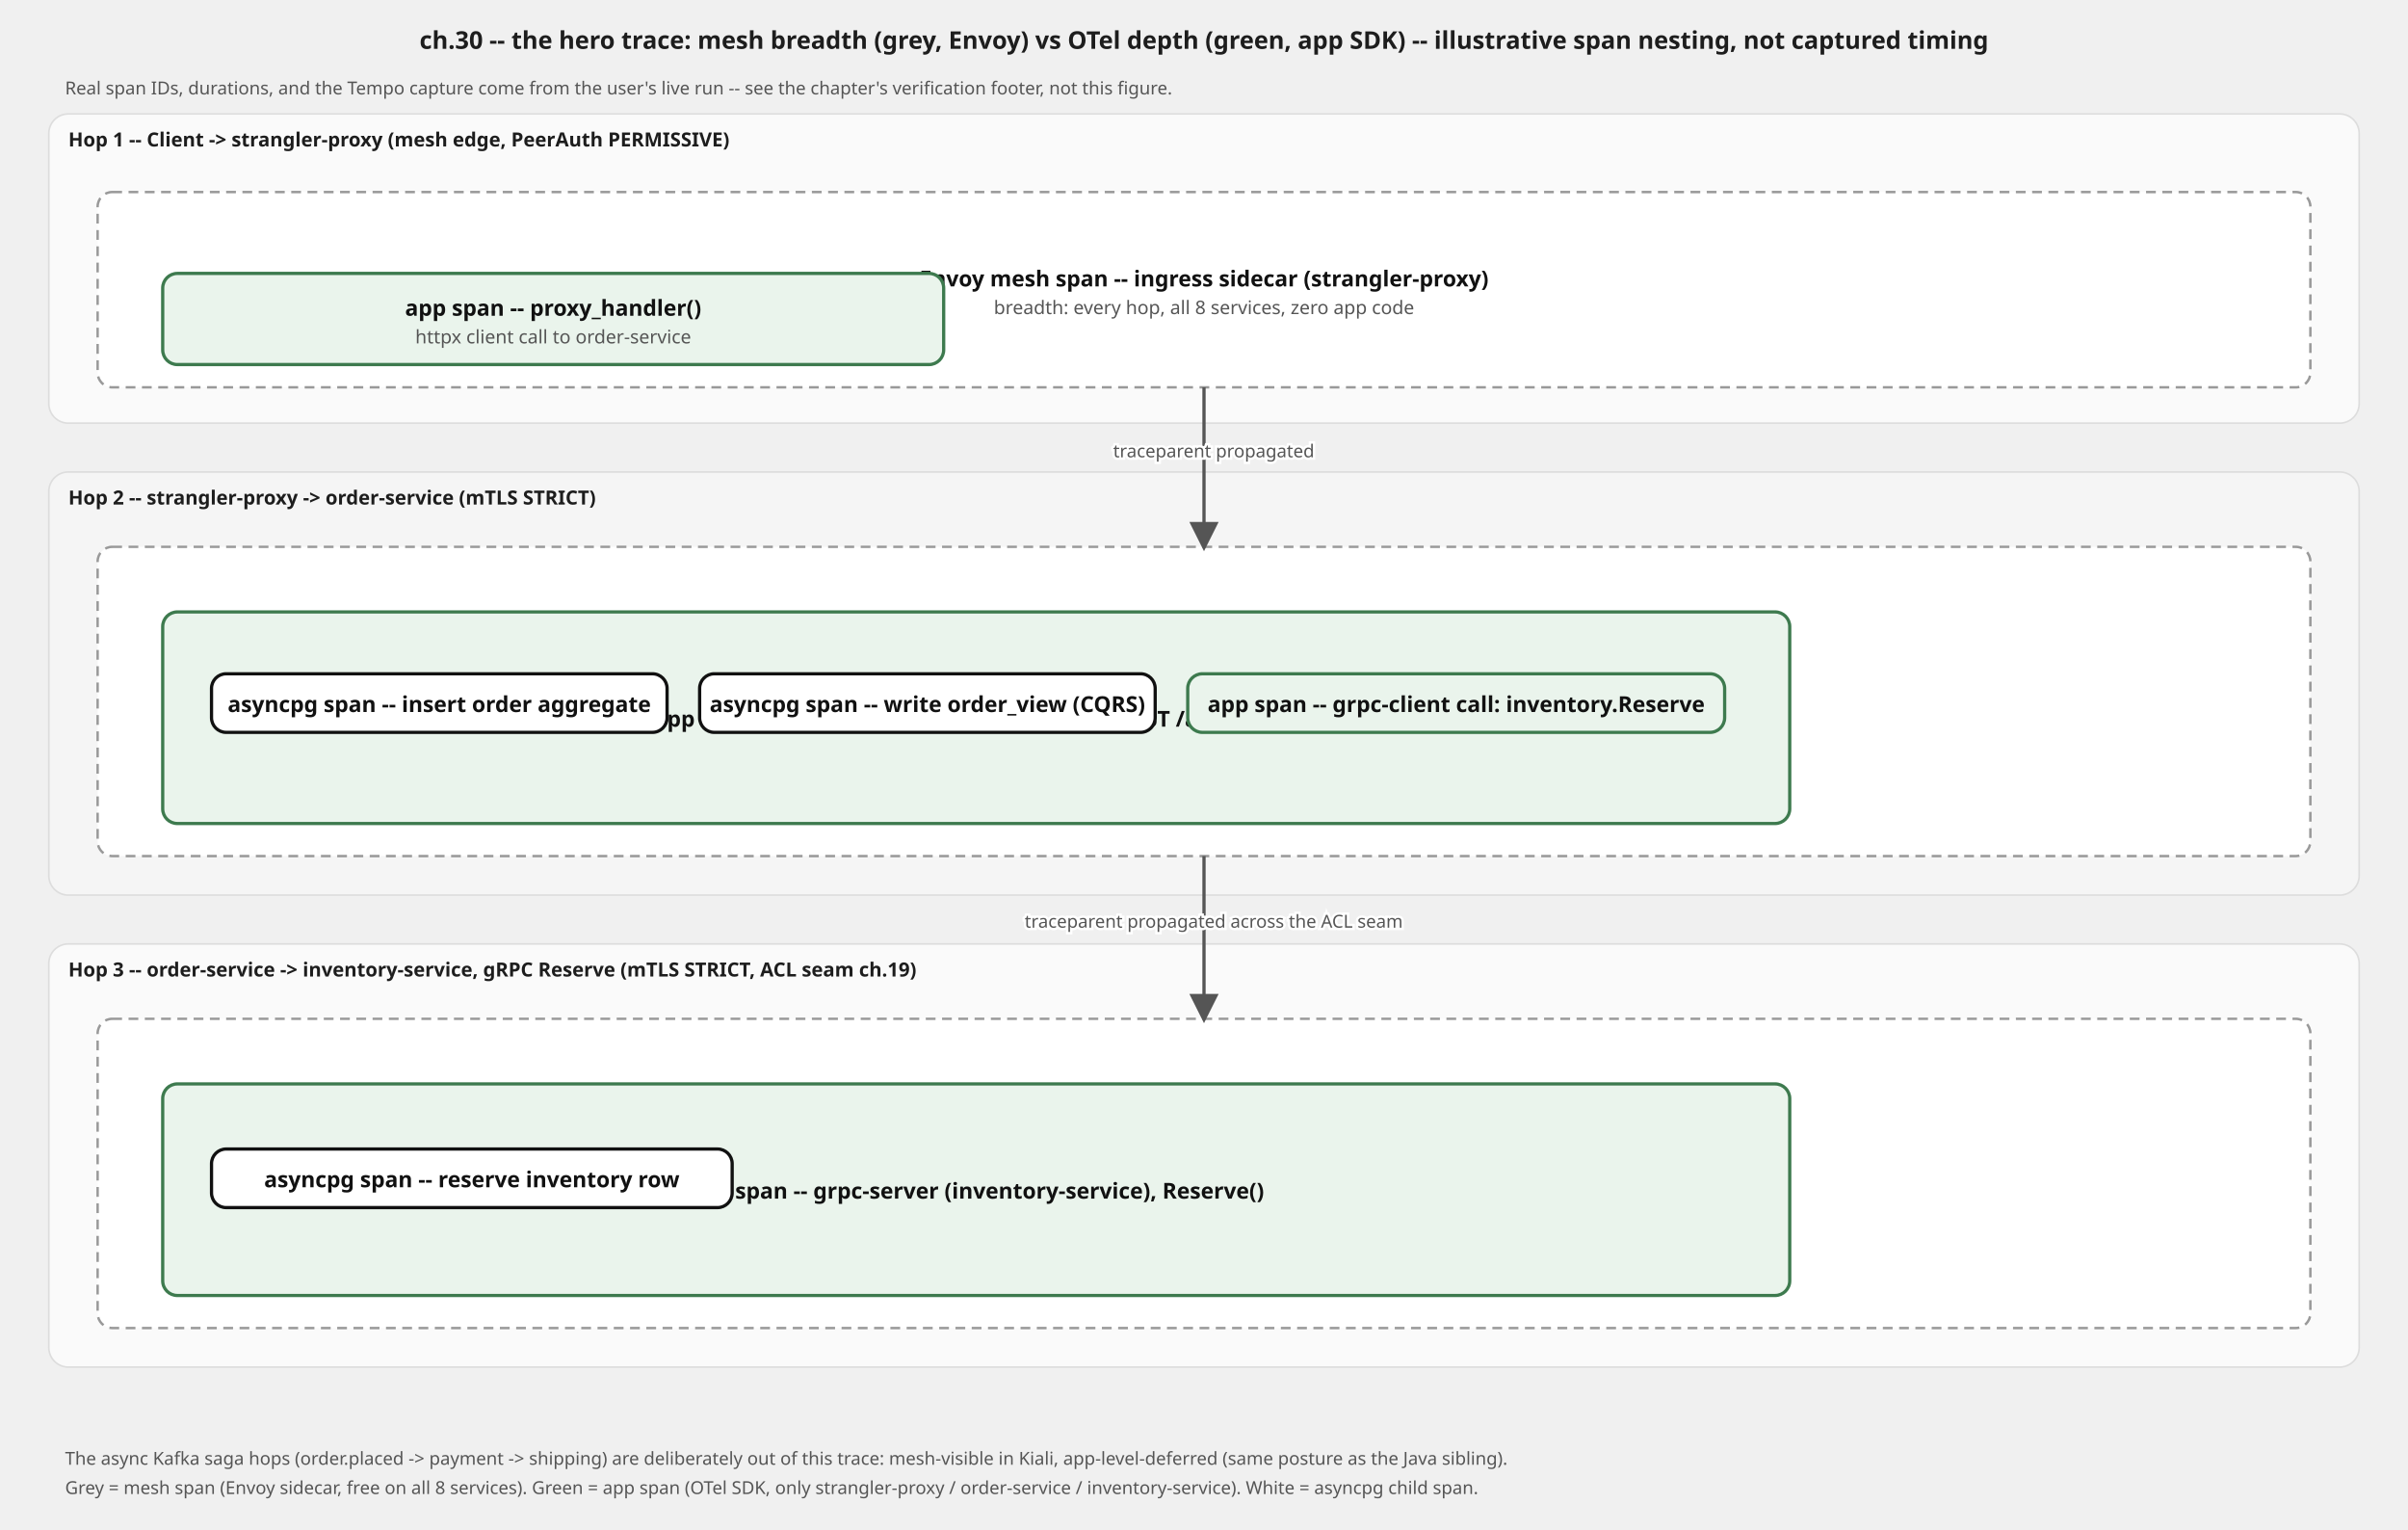
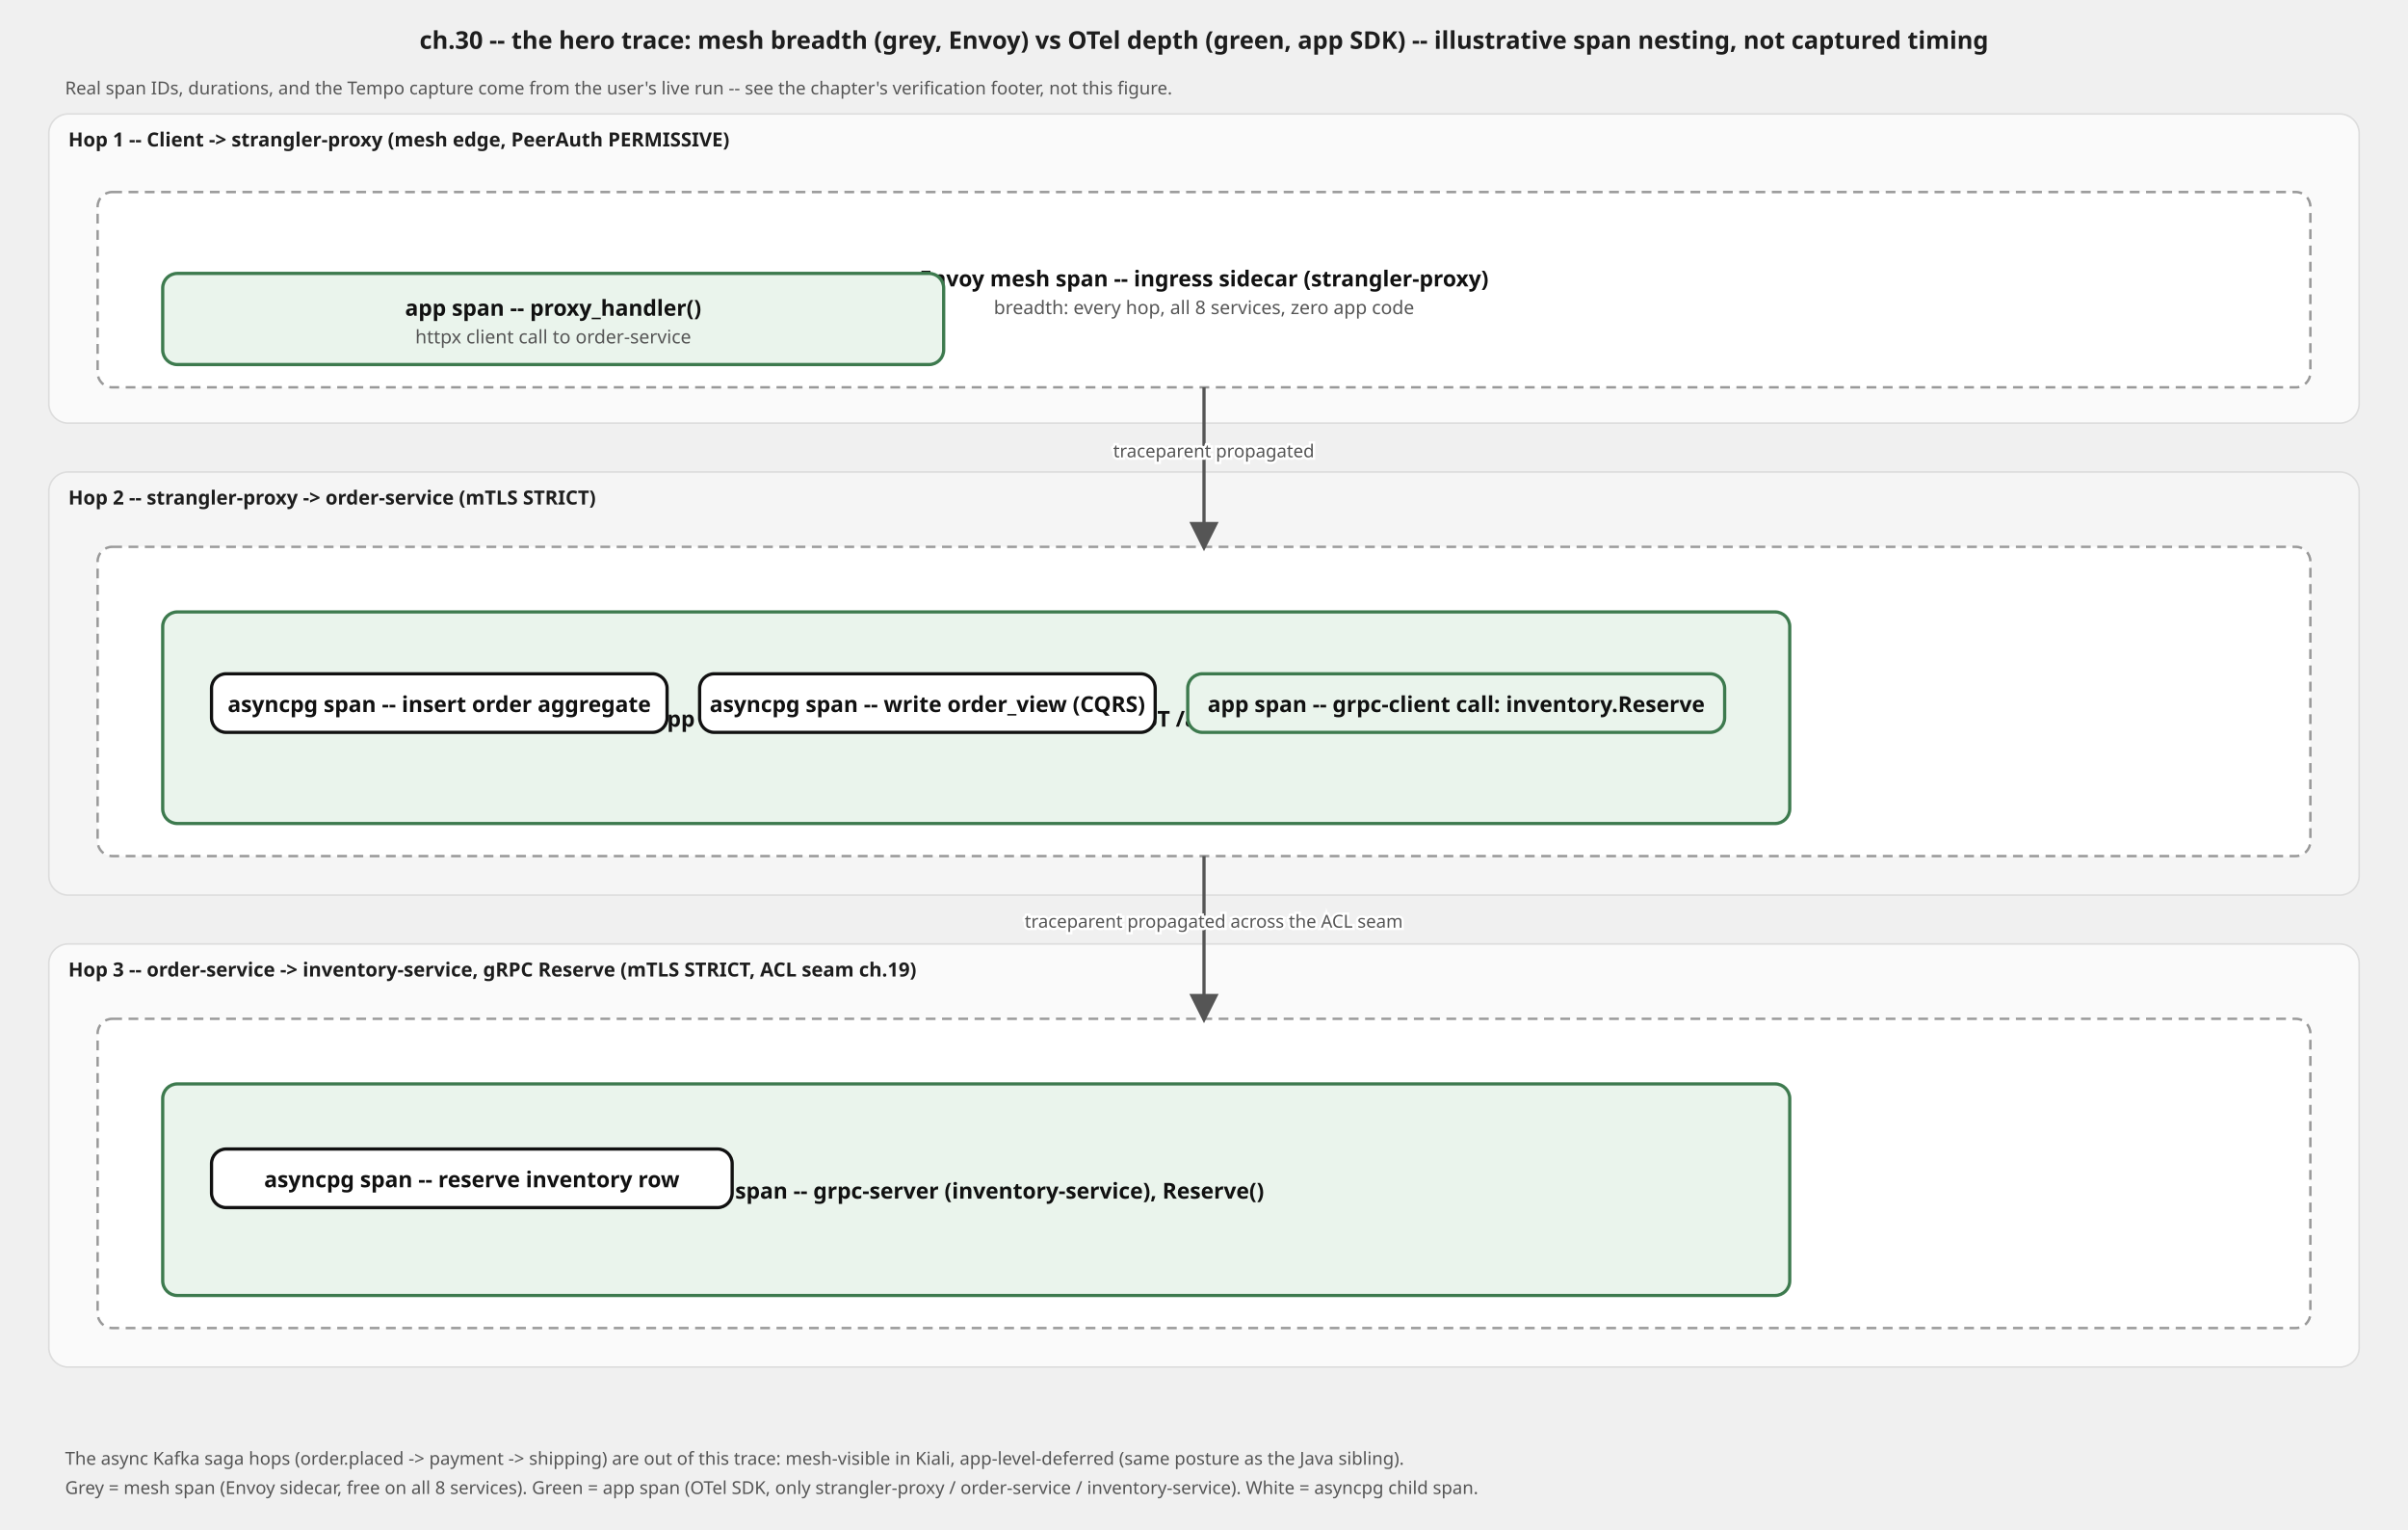
<svg xmlns="http://www.w3.org/2000/svg" viewBox="0 0 1480 940" font-family="'Red Hat Text', system-ui, sans-serif" role="img">
  <defs>
    <marker id="a" viewBox="0 0 10 10" refX="8.5" refY="5" markerWidth="9" markerHeight="9" orient="auto-start-reverse">
      <path d="M0,0 L10,5 L0,10 z" fill="#555" />
    </marker>
    <marker id="am" viewBox="0 0 10 10" refX="8.5" refY="5" markerWidth="9" markerHeight="9" orient="auto-start-reverse">
      <path d="M0,0 L10,5 L0,10 z" fill="#2f5f3d" />
    </marker>
  </defs>
  <rect x="30" y="70" width="1420" height="190" rx="12" fill="#fafafa" stroke="#ddd" />
  <text x="42" y="90" font-size="12" font-weight="700" fill="#1d1d1d">Hop 1 -- Client -&gt; strangler-proxy (mesh edge, PeerAuth PERMISSIVE)</text>
  <rect x="30" y="290" width="1420" height="260" rx="12" fill="#f5f5f5" stroke="#ddd" />
  <text x="42" y="310" font-size="12" font-weight="700" fill="#1d1d1d">Hop 2 -- strangler-proxy -&gt; order-service (mTLS STRICT)</text>
  <rect x="30" y="580" width="1420" height="260" rx="12" fill="#fafafa" stroke="#ddd" />
  <text x="42" y="600" font-size="12" font-weight="700" fill="#1d1d1d">Hop 3 -- order-service -&gt; inventory-service, gRPC Reserve (mTLS STRICT, ACL seam ch.19)</text>
  <rect x="60" y="118" width="1360" height="120" rx="9" fill="#ffffff" stroke="#999999" stroke-width="1.5" stroke-dasharray="6 4" />
  <text x="740.0" y="176.0" font-size="13.5" font-weight="700" fill="#111111" text-anchor="middle">Envoy mesh span -- ingress sidecar (strangler-proxy)</text>
  <text x="740.0" y="193.0" font-size="11.5" fill="#555555" text-anchor="middle">breadth: every hop, all 8 services, zero app code</text>
  <rect x="100" y="168" width="480" height="56" rx="9" fill="#eaf4ec" stroke="#3d7a4e" stroke-width="2" />
  <text x="340.0" y="194.0" font-size="13.5" font-weight="700" fill="#111111" text-anchor="middle">app span -- proxy_handler()</text>
  <text x="340.0" y="211.0" font-size="11.5" fill="#555555" text-anchor="middle">httpx client call to order-service</text>
  <rect x="60" y="336" width="1360" height="190" rx="9" fill="#ffffff" stroke="#999999" stroke-width="1.5" stroke-dasharray="6 4" />
  <text x="740.0" y="436.5" font-size="13.5" font-weight="700" fill="#111111" text-anchor="middle">Envoy mesh span -- strangler-proxy -&gt; order-service (client + server sidecar)</text>
  <rect x="100" y="376" width="1000" height="130" rx="9" fill="#eaf4ec" stroke="#3d7a4e" stroke-width="2" />
  <text x="600.0" y="446.5" font-size="13.5" font-weight="700" fill="#111111" text-anchor="middle">app span -- FastAPI server (order-service), POST /api/orders</text>
  <rect x="130" y="414" width="280" height="36" rx="9" fill="#ffffff" stroke="#111111" stroke-width="2" />
  <text x="270.0" y="437.5" font-size="13.5" font-weight="700" fill="#111111" text-anchor="middle">asyncpg span -- insert order aggregate</text>
  <rect x="430" y="414" width="280" height="36" rx="9" fill="#ffffff" stroke="#111111" stroke-width="2" />
  <text x="570.0" y="437.5" font-size="13.5" font-weight="700" fill="#111111" text-anchor="middle">asyncpg span -- write order_view (CQRS)</text>
  <rect x="730" y="414" width="330" height="36" rx="9" fill="#eaf4ec" stroke="#3d7a4e" stroke-width="2" />
  <text x="895.0" y="437.5" font-size="13.5" font-weight="700" fill="#111111" text-anchor="middle">app span -- grpc-client call: inventory.Reserve</text>
  <rect x="60" y="626" width="1360" height="190" rx="9" fill="#ffffff" stroke="#999999" stroke-width="1.5" stroke-dasharray="6 4" />
  <text x="740.0" y="726.5" font-size="13.5" font-weight="700" fill="#111111" text-anchor="middle">Envoy mesh span -- order-service -&gt; inventory-service (gRPC)</text>
  <rect x="100" y="666" width="1000" height="130" rx="9" fill="#eaf4ec" stroke="#3d7a4e" stroke-width="2" />
  <text x="600.0" y="736.5" font-size="13.5" font-weight="700" fill="#111111" text-anchor="middle">app span -- grpc-server (inventory-service), Reserve()</text>
  <rect x="130" y="706" width="320" height="36" rx="9" fill="#ffffff" stroke="#111111" stroke-width="2" />
  <text x="290.0" y="729.5" font-size="13.5" font-weight="700" fill="#111111" text-anchor="middle">asyncpg span -- reserve inventory row</text>
  <path d="M740.0,238.0 L740.0,336.0" fill="none" stroke="#555" stroke-width="2" marker-end="url(#a)" />
  <text x="746.0" y="281.0" font-size="11" fill="#ffffff" stroke="#ffffff" stroke-width="3" paint-order="stroke" text-anchor="middle">traceparent propagated</text>
  <text x="746.0" y="281.0" font-size="11" fill="#555" text-anchor="middle">traceparent propagated</text>
  <path d="M740.0,526.0 L740.0,626.0" fill="none" stroke="#555" stroke-width="2" marker-end="url(#a)" />
  <text x="746.0" y="570.0" font-size="11" fill="#ffffff" stroke="#ffffff" stroke-width="3" paint-order="stroke" text-anchor="middle">traceparent propagated across the ACL seam</text>
  <text x="746.0" y="570.0" font-size="11" fill="#555" text-anchor="middle">traceparent propagated across the ACL seam</text>
  <text x="740.0" y="30" font-size="15" fill="#1d1d1d" text-anchor="middle" font-weight="700">ch.30 -- the hero trace: mesh breadth (grey, Envoy) vs OTel depth (green, app SDK) -- illustrative span nesting, not captured timing</text>
  <text x="40" y="58" font-size="11" fill="#555555" text-anchor="start">Real span IDs, durations, and the Tempo capture come from the user's live run -- see the chapter's verification footer, not this figure.</text>
-   <text x="40" y="900" font-size="11" fill="#555555" text-anchor="start">The async Kafka saga hops (order.placed -&gt; payment -&gt; shipping) are deliberately out of this trace: mesh-visible in Kiali, app-level-deferred (same posture as the Java sibling).</text>
+   <text x="40" y="900" font-size="11" fill="#555555" text-anchor="start">The async Kafka saga hops (order.placed -&gt; payment -&gt; shipping) are out of this trace: mesh-visible in Kiali, app-level-deferred (same posture as the Java sibling).</text>
  <text x="40" y="918" font-size="11" fill="#555555" text-anchor="start">Grey = mesh span (Envoy sidecar, free on all 8 services). Green = app span (OTel SDK, only strangler-proxy / order-service / inventory-service). White = asyncpg child span.</text>
</svg>
